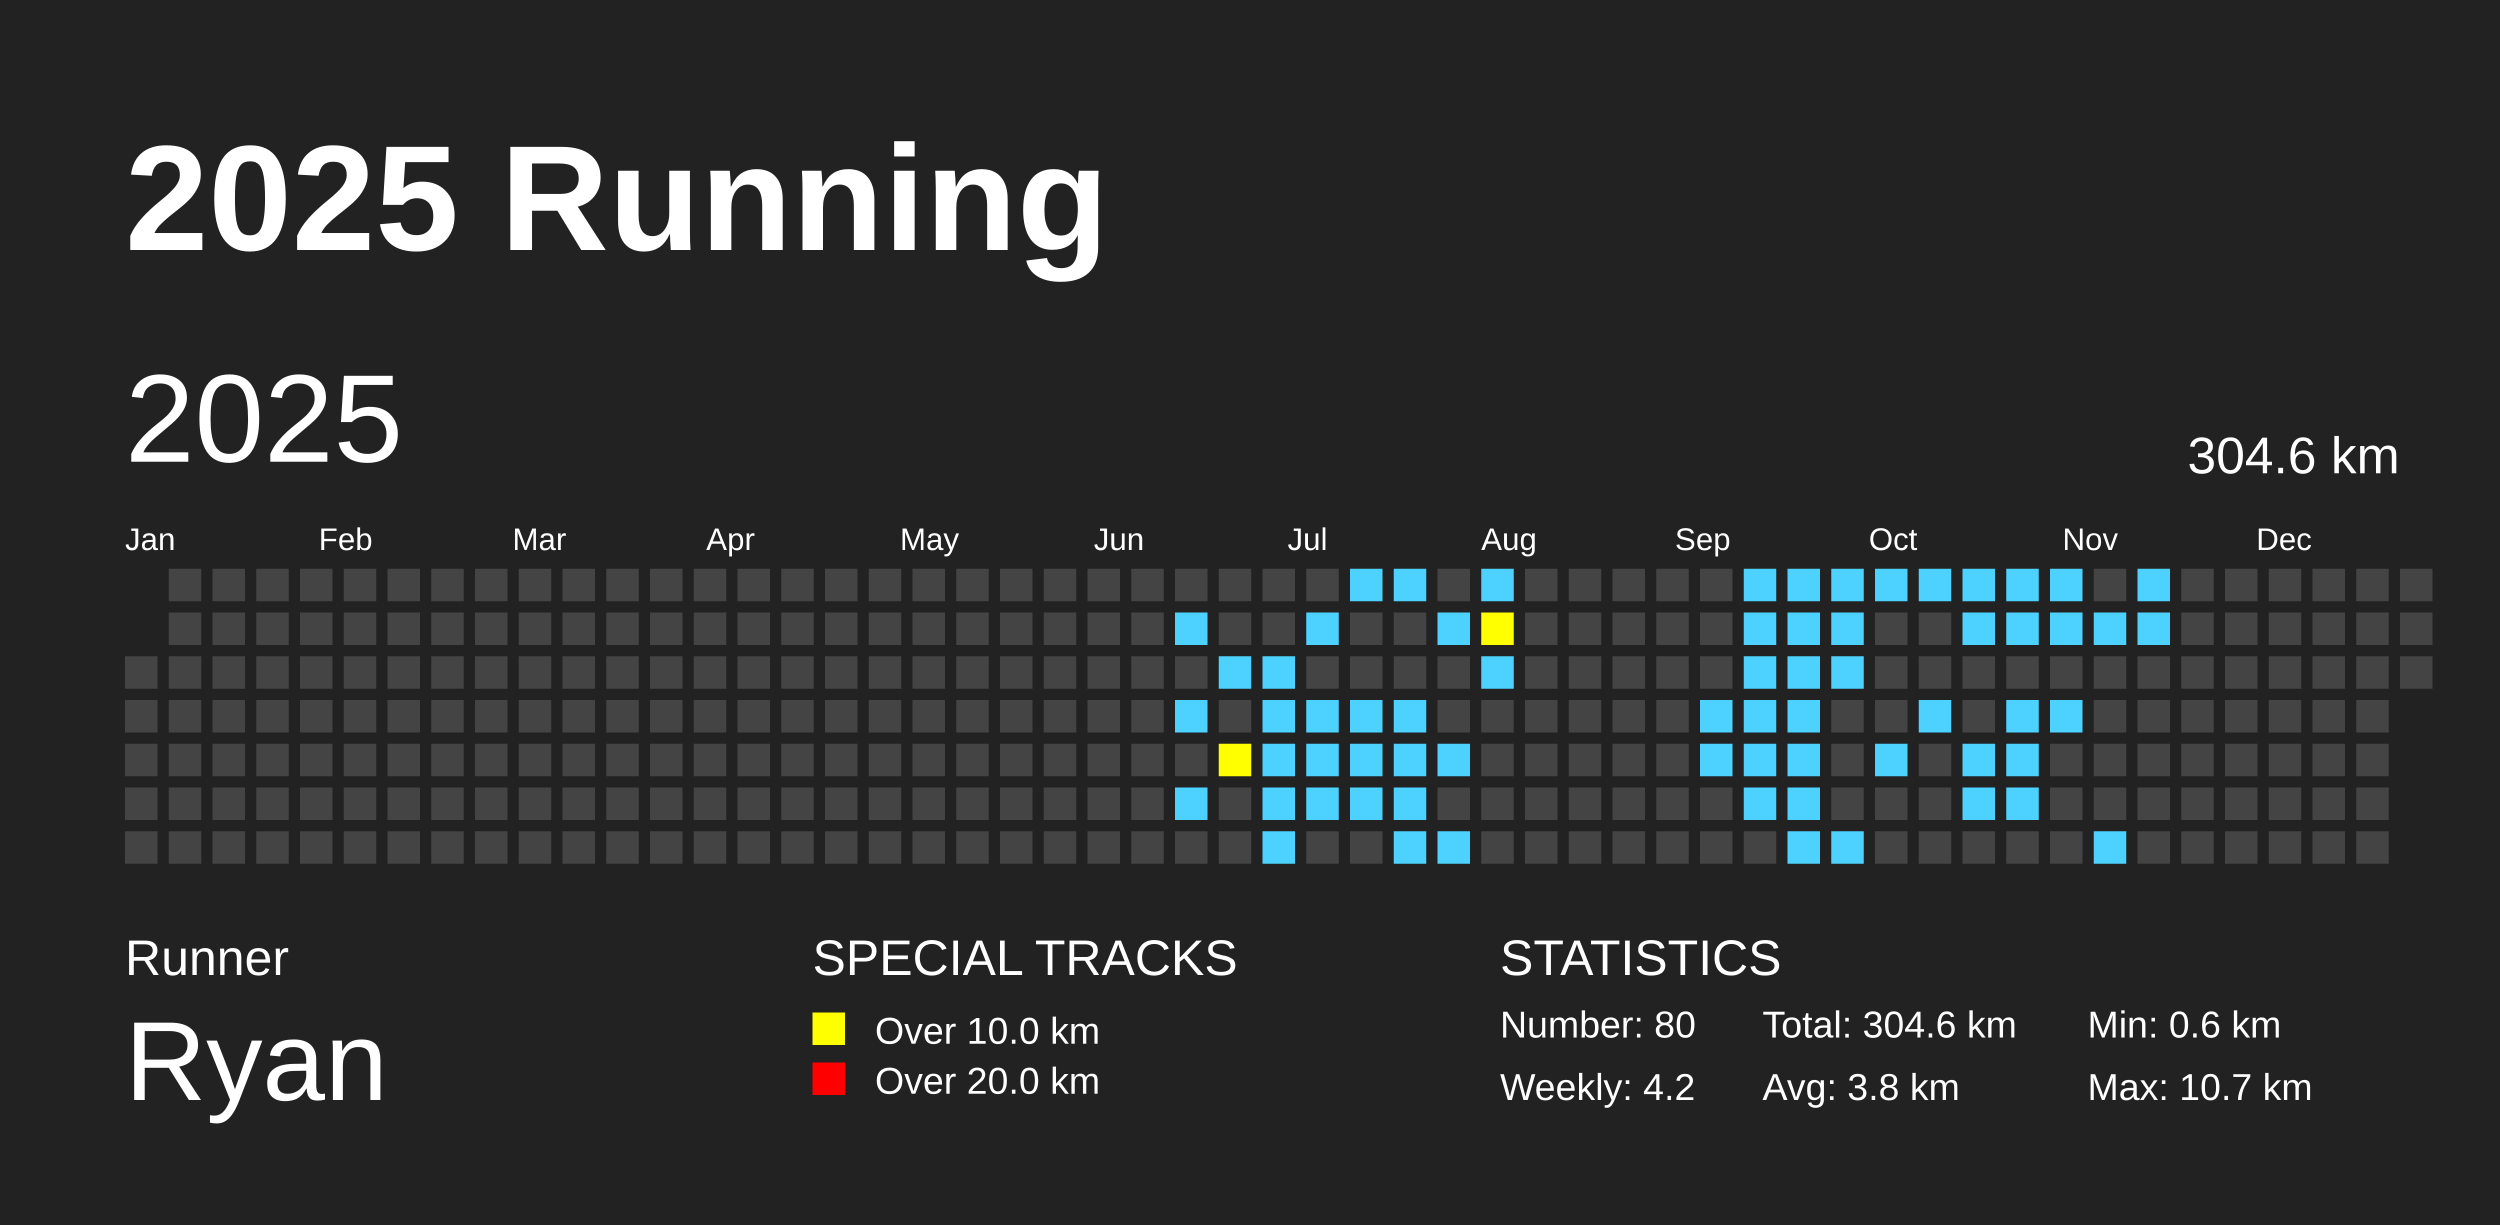
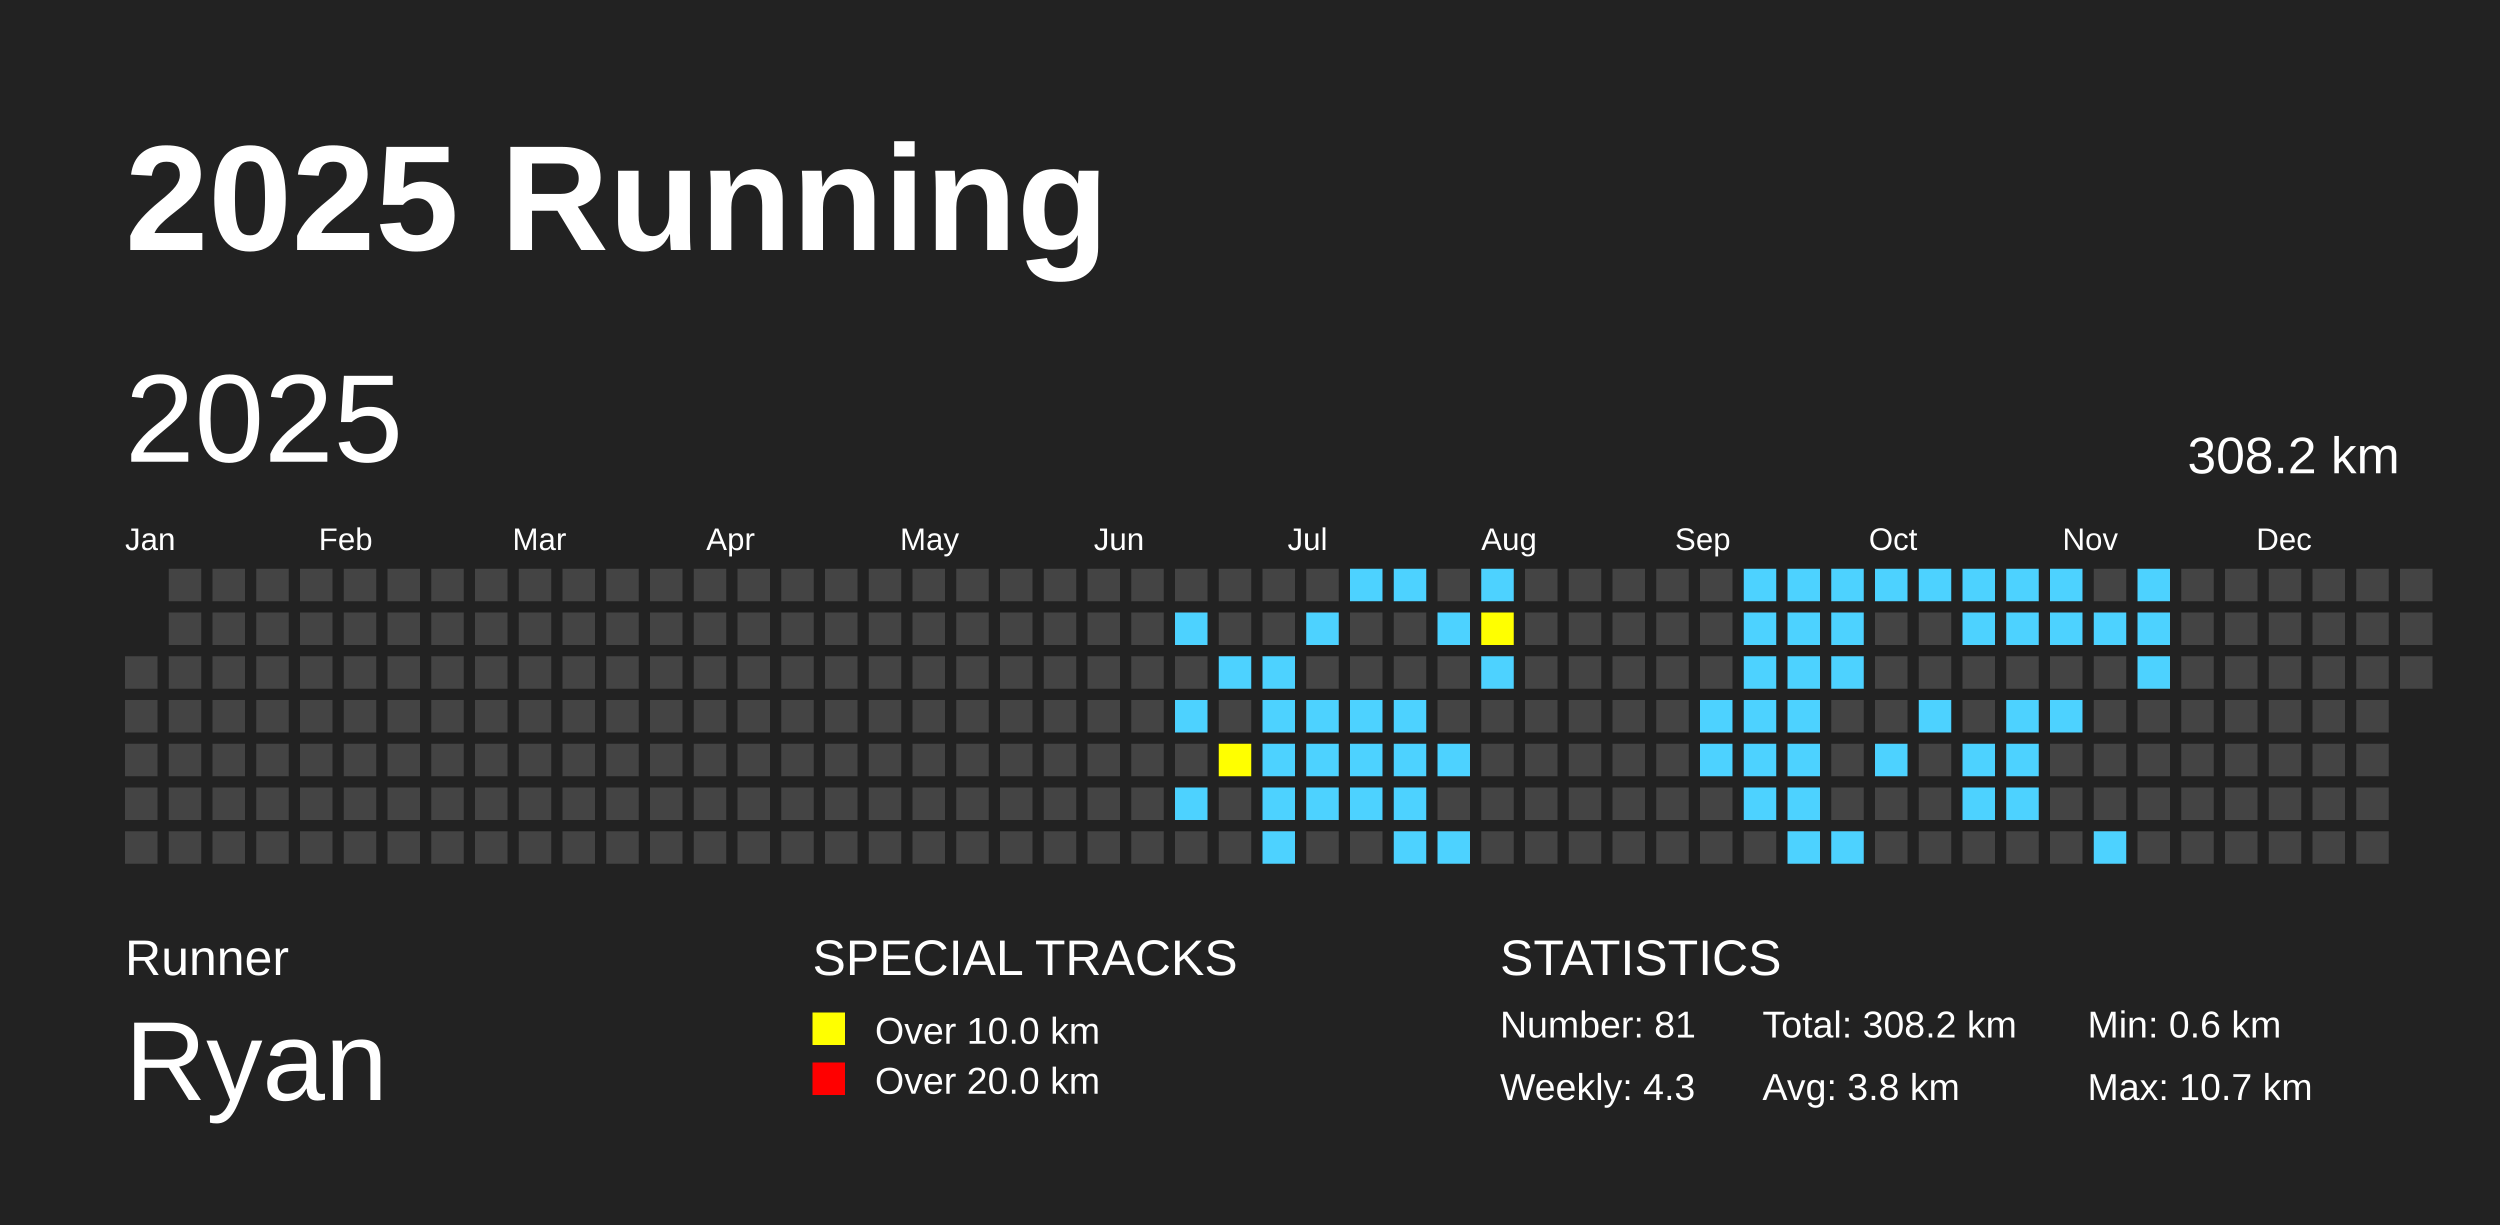
<svg xmlns="http://www.w3.org/2000/svg" baseProfile="full" height="98mm" version="1.1" viewBox="0,0,200,98" width="200mm">
  <defs />
  <rect fill="#222222" height="98" width="200" x="0" y="0" />
  <text fill="#FFFFFF" style="font-size:12px; font-family:Arial; font-weight:bold;" x="10" y="20">2025 Running</text>
  <text fill="#FFFFFF" style="font-size:4px; font-family:Arial" x="10" y="78">Runner</text>
  <text fill="#FFFFFF" style="font-size:9px; font-family:Arial" x="10" y="88">Ryan</text>
  <text fill="#FFFFFF" style="font-size:4px; font-family:Arial" x="65" y="78">SPECIAL TRACKS</text>
  <rect fill="yellow" height="2.6" width="2.6" x="65" y="81" />
  <text fill="#FFFFFF" style="font-size:3px; font-family:Arial" x="70" y="83.5">Over 10.0 km</text>
  <rect fill="red" height="2.6" width="2.6" x="65" y="85" />
  <text fill="#FFFFFF" style="font-size:3px; font-family:Arial" x="70" y="87.5">Over 20.0 km</text>
  <text fill="#FFFFFF" style="font-size:4px; font-family:Arial" x="120" y="78">STATISTICS</text>
-   <text fill="#FFFFFF" style="font-size:3px; font-family:Arial" x="120" y="83">Number: 80</text>
-   <text fill="#FFFFFF" style="font-size:3px; font-family:Arial" x="120" y="88">Weekly: 4.2</text>
-   <text fill="#FFFFFF" style="font-size:3px; font-family:Arial" x="141" y="83">Total: 304.6 km</text>
+   <text fill="#FFFFFF" style="font-size:3px; font-family:Arial" x="120" y="83">Number: 81</text>
+   <text fill="#FFFFFF" style="font-size:3px; font-family:Arial" x="120" y="88">Weekly: 4.3</text>
+   <text fill="#FFFFFF" style="font-size:3px; font-family:Arial" x="141" y="83">Total: 308.2 km</text>
  <text fill="#FFFFFF" style="font-size:3px; font-family:Arial" x="141" y="88">Avg: 3.8 km</text>
  <text fill="#FFFFFF" style="font-size:3px; font-family:Arial" x="167" y="83">Min: 0.6 km</text>
  <text fill="#FFFFFF" style="font-size:3px; font-family:Arial" x="167" y="88">Max: 10.7 km</text>
  <text dominant-baseline="hanging" fill="#FFFFFF" style="font-size:10.0px; font-family:Arial;" x="10" y="30">2025</text>
-   <text dominant-baseline="hanging" fill="#FFFFFF" style="font-size:4.125px; font-family:Arial;" x="175" y="35">304.6 km</text>
+   <text dominant-baseline="hanging" fill="#FFFFFF" style="font-size:4.125px; font-family:Arial;" x="175" y="35">308.2 km</text>
  <text fill="#FFFFFF" style="font-size:2.5px; font-family:Arial" x="10.0" y="44">Jan</text>
  <text fill="#FFFFFF" style="font-size:2.5px; font-family:Arial" x="25.5" y="44">Feb</text>
  <text fill="#FFFFFF" style="font-size:2.5px; font-family:Arial" x="41.0" y="44">Mar</text>
  <text fill="#FFFFFF" style="font-size:2.5px; font-family:Arial" x="56.5" y="44">Apr</text>
  <text fill="#FFFFFF" style="font-size:2.5px; font-family:Arial" x="72.0" y="44">May</text>
  <text fill="#FFFFFF" style="font-size:2.5px; font-family:Arial" x="87.5" y="44">Jun</text>
  <text fill="#FFFFFF" style="font-size:2.5px; font-family:Arial" x="103.0" y="44">Jul</text>
  <text fill="#FFFFFF" style="font-size:2.5px; font-family:Arial" x="118.5" y="44">Aug</text>
  <text fill="#FFFFFF" style="font-size:2.5px; font-family:Arial" x="134.0" y="44">Sep</text>
  <text fill="#FFFFFF" style="font-size:2.5px; font-family:Arial" x="149.5" y="44">Oct</text>
  <text fill="#FFFFFF" style="font-size:2.5px; font-family:Arial" x="165.0" y="44">Nov</text>
  <text fill="#FFFFFF" style="font-size:2.5px; font-family:Arial" x="180.5" y="44">Dec</text>
  <rect fill="#444444" height="2.6" width="2.6" x="10.0" y="52.5" />
  <rect fill="#444444" height="2.6" width="2.6" x="10.0" y="56.0" />
  <rect fill="#444444" height="2.6" width="2.6" x="10.0" y="59.5" />
  <rect fill="#444444" height="2.6" width="2.6" x="10.0" y="63.0" />
  <rect fill="#444444" height="2.6" width="2.6" x="10.0" y="66.5" />
  <rect fill="#444444" height="2.6" width="2.6" x="13.5" y="45.5" />
  <rect fill="#444444" height="2.6" width="2.6" x="13.5" y="49.0" />
  <rect fill="#444444" height="2.6" width="2.6" x="13.5" y="52.5" />
  <rect fill="#444444" height="2.6" width="2.6" x="13.5" y="56.0" />
  <rect fill="#444444" height="2.6" width="2.6" x="13.5" y="59.5" />
  <rect fill="#444444" height="2.6" width="2.6" x="13.5" y="63.0" />
  <rect fill="#444444" height="2.6" width="2.6" x="13.5" y="66.5" />
  <rect fill="#444444" height="2.6" width="2.6" x="17.0" y="45.5" />
  <rect fill="#444444" height="2.6" width="2.6" x="17.0" y="49.0" />
  <rect fill="#444444" height="2.6" width="2.6" x="17.0" y="52.5" />
  <rect fill="#444444" height="2.6" width="2.6" x="17.0" y="56.0" />
  <rect fill="#444444" height="2.6" width="2.6" x="17.0" y="59.5" />
  <rect fill="#444444" height="2.6" width="2.6" x="17.0" y="63.0" />
  <rect fill="#444444" height="2.6" width="2.6" x="17.0" y="66.5" />
  <rect fill="#444444" height="2.6" width="2.6" x="20.5" y="45.5" />
  <rect fill="#444444" height="2.6" width="2.6" x="20.5" y="49.0" />
  <rect fill="#444444" height="2.6" width="2.6" x="20.5" y="52.5" />
  <rect fill="#444444" height="2.6" width="2.6" x="20.5" y="56.0" />
  <rect fill="#444444" height="2.6" width="2.6" x="20.5" y="59.5" />
  <rect fill="#444444" height="2.6" width="2.6" x="20.5" y="63.0" />
  <rect fill="#444444" height="2.6" width="2.6" x="20.5" y="66.5" />
  <rect fill="#444444" height="2.6" width="2.6" x="24.0" y="45.5" />
  <rect fill="#444444" height="2.6" width="2.6" x="24.0" y="49.0" />
  <rect fill="#444444" height="2.6" width="2.6" x="24.0" y="52.5" />
  <rect fill="#444444" height="2.6" width="2.6" x="24.0" y="56.0" />
  <rect fill="#444444" height="2.6" width="2.6" x="24.0" y="59.5" />
  <rect fill="#444444" height="2.6" width="2.6" x="24.0" y="63.0" />
  <rect fill="#444444" height="2.6" width="2.6" x="24.0" y="66.5" />
  <rect fill="#444444" height="2.6" width="2.6" x="27.5" y="45.5" />
  <rect fill="#444444" height="2.6" width="2.6" x="27.5" y="49.0" />
  <rect fill="#444444" height="2.6" width="2.6" x="27.5" y="52.5" />
  <rect fill="#444444" height="2.6" width="2.6" x="27.5" y="56.0" />
  <rect fill="#444444" height="2.6" width="2.6" x="27.5" y="59.5" />
  <rect fill="#444444" height="2.6" width="2.6" x="27.5" y="63.0" />
  <rect fill="#444444" height="2.6" width="2.6" x="27.5" y="66.5" />
  <rect fill="#444444" height="2.6" width="2.6" x="31.0" y="45.5" />
  <rect fill="#444444" height="2.6" width="2.6" x="31.0" y="49.0" />
  <rect fill="#444444" height="2.6" width="2.6" x="31.0" y="52.5" />
  <rect fill="#444444" height="2.6" width="2.6" x="31.0" y="56.0" />
  <rect fill="#444444" height="2.6" width="2.6" x="31.0" y="59.5" />
  <rect fill="#444444" height="2.6" width="2.6" x="31.0" y="63.0" />
  <rect fill="#444444" height="2.6" width="2.6" x="31.0" y="66.5" />
  <rect fill="#444444" height="2.6" width="2.6" x="34.5" y="45.5" />
  <rect fill="#444444" height="2.6" width="2.6" x="34.5" y="49.0" />
  <rect fill="#444444" height="2.6" width="2.6" x="34.5" y="52.5" />
  <rect fill="#444444" height="2.6" width="2.6" x="34.5" y="56.0" />
  <rect fill="#444444" height="2.6" width="2.6" x="34.5" y="59.5" />
  <rect fill="#444444" height="2.6" width="2.6" x="34.5" y="63.0" />
  <rect fill="#444444" height="2.6" width="2.6" x="34.5" y="66.5" />
  <rect fill="#444444" height="2.6" width="2.6" x="38.0" y="45.5" />
  <rect fill="#444444" height="2.6" width="2.6" x="38.0" y="49.0" />
  <rect fill="#444444" height="2.6" width="2.6" x="38.0" y="52.5" />
  <rect fill="#444444" height="2.6" width="2.6" x="38.0" y="56.0" />
  <rect fill="#444444" height="2.6" width="2.6" x="38.0" y="59.5" />
  <rect fill="#444444" height="2.6" width="2.6" x="38.0" y="63.0" />
  <rect fill="#444444" height="2.6" width="2.6" x="38.0" y="66.5" />
  <rect fill="#444444" height="2.6" width="2.6" x="41.5" y="45.5" />
  <rect fill="#444444" height="2.6" width="2.6" x="41.5" y="49.0" />
  <rect fill="#444444" height="2.6" width="2.6" x="41.5" y="52.5" />
  <rect fill="#444444" height="2.6" width="2.6" x="41.5" y="56.0" />
  <rect fill="#444444" height="2.6" width="2.6" x="41.5" y="59.5" />
  <rect fill="#444444" height="2.6" width="2.6" x="41.5" y="63.0" />
  <rect fill="#444444" height="2.6" width="2.6" x="41.5" y="66.5" />
  <rect fill="#444444" height="2.6" width="2.6" x="45.0" y="45.5" />
  <rect fill="#444444" height="2.6" width="2.6" x="45.0" y="49.0" />
  <rect fill="#444444" height="2.6" width="2.6" x="45.0" y="52.5" />
  <rect fill="#444444" height="2.6" width="2.6" x="45.0" y="56.0" />
  <rect fill="#444444" height="2.6" width="2.6" x="45.0" y="59.5" />
  <rect fill="#444444" height="2.6" width="2.6" x="45.0" y="63.0" />
  <rect fill="#444444" height="2.6" width="2.6" x="45.0" y="66.5" />
  <rect fill="#444444" height="2.6" width="2.6" x="48.5" y="45.5" />
  <rect fill="#444444" height="2.6" width="2.6" x="48.5" y="49.0" />
  <rect fill="#444444" height="2.6" width="2.6" x="48.5" y="52.5" />
  <rect fill="#444444" height="2.6" width="2.6" x="48.5" y="56.0" />
  <rect fill="#444444" height="2.6" width="2.6" x="48.5" y="59.5" />
  <rect fill="#444444" height="2.6" width="2.6" x="48.5" y="63.0" />
  <rect fill="#444444" height="2.6" width="2.6" x="48.5" y="66.5" />
  <rect fill="#444444" height="2.6" width="2.6" x="52.0" y="45.5" />
  <rect fill="#444444" height="2.6" width="2.6" x="52.0" y="49.0" />
  <rect fill="#444444" height="2.6" width="2.6" x="52.0" y="52.5" />
  <rect fill="#444444" height="2.6" width="2.6" x="52.0" y="56.0" />
  <rect fill="#444444" height="2.6" width="2.6" x="52.0" y="59.5" />
  <rect fill="#444444" height="2.6" width="2.6" x="52.0" y="63.0" />
  <rect fill="#444444" height="2.6" width="2.6" x="52.0" y="66.5" />
  <rect fill="#444444" height="2.6" width="2.6" x="55.5" y="45.5" />
  <rect fill="#444444" height="2.6" width="2.6" x="55.5" y="49.0" />
  <rect fill="#444444" height="2.6" width="2.6" x="55.5" y="52.5" />
  <rect fill="#444444" height="2.6" width="2.6" x="55.5" y="56.0" />
  <rect fill="#444444" height="2.6" width="2.6" x="55.5" y="59.5" />
  <rect fill="#444444" height="2.6" width="2.6" x="55.5" y="63.0" />
  <rect fill="#444444" height="2.6" width="2.6" x="55.5" y="66.5" />
  <rect fill="#444444" height="2.6" width="2.6" x="59.0" y="45.5" />
  <rect fill="#444444" height="2.6" width="2.6" x="59.0" y="49.0" />
  <rect fill="#444444" height="2.6" width="2.6" x="59.0" y="52.5" />
  <rect fill="#444444" height="2.6" width="2.6" x="59.0" y="56.0" />
  <rect fill="#444444" height="2.6" width="2.6" x="59.0" y="59.5" />
  <rect fill="#444444" height="2.6" width="2.6" x="59.0" y="63.0" />
  <rect fill="#444444" height="2.6" width="2.6" x="59.0" y="66.5" />
  <rect fill="#444444" height="2.6" width="2.6" x="62.5" y="45.5" />
  <rect fill="#444444" height="2.6" width="2.6" x="62.5" y="49.0" />
  <rect fill="#444444" height="2.6" width="2.6" x="62.5" y="52.5" />
  <rect fill="#444444" height="2.6" width="2.6" x="62.5" y="56.0" />
  <rect fill="#444444" height="2.6" width="2.6" x="62.5" y="59.5" />
  <rect fill="#444444" height="2.6" width="2.6" x="62.5" y="63.0" />
  <rect fill="#444444" height="2.6" width="2.6" x="62.5" y="66.5" />
  <rect fill="#444444" height="2.6" width="2.6" x="66.0" y="45.5" />
  <rect fill="#444444" height="2.6" width="2.6" x="66.0" y="49.0" />
  <rect fill="#444444" height="2.6" width="2.6" x="66.0" y="52.5" />
  <rect fill="#444444" height="2.6" width="2.6" x="66.0" y="56.0" />
  <rect fill="#444444" height="2.6" width="2.6" x="66.0" y="59.5" />
  <rect fill="#444444" height="2.6" width="2.6" x="66.0" y="63.0" />
  <rect fill="#444444" height="2.6" width="2.6" x="66.0" y="66.5" />
  <rect fill="#444444" height="2.6" width="2.6" x="69.5" y="45.5" />
  <rect fill="#444444" height="2.6" width="2.6" x="69.5" y="49.0" />
  <rect fill="#444444" height="2.6" width="2.6" x="69.5" y="52.5" />
  <rect fill="#444444" height="2.6" width="2.6" x="69.5" y="56.0" />
  <rect fill="#444444" height="2.6" width="2.6" x="69.5" y="59.5" />
  <rect fill="#444444" height="2.6" width="2.6" x="69.5" y="63.0" />
  <rect fill="#444444" height="2.6" width="2.6" x="69.5" y="66.5" />
  <rect fill="#444444" height="2.6" width="2.6" x="73.0" y="45.5" />
  <rect fill="#444444" height="2.6" width="2.6" x="73.0" y="49.0" />
  <rect fill="#444444" height="2.6" width="2.6" x="73.0" y="52.5" />
  <rect fill="#444444" height="2.6" width="2.6" x="73.0" y="56.0" />
  <rect fill="#444444" height="2.6" width="2.6" x="73.0" y="59.5" />
  <rect fill="#444444" height="2.6" width="2.6" x="73.0" y="63.0" />
  <rect fill="#444444" height="2.6" width="2.6" x="73.0" y="66.5" />
  <rect fill="#444444" height="2.6" width="2.6" x="76.5" y="45.5" />
  <rect fill="#444444" height="2.6" width="2.6" x="76.5" y="49.0" />
  <rect fill="#444444" height="2.6" width="2.6" x="76.5" y="52.5" />
  <rect fill="#444444" height="2.6" width="2.6" x="76.5" y="56.0" />
  <rect fill="#444444" height="2.6" width="2.6" x="76.5" y="59.5" />
  <rect fill="#444444" height="2.6" width="2.6" x="76.5" y="63.0" />
  <rect fill="#444444" height="2.6" width="2.6" x="76.5" y="66.5" />
  <rect fill="#444444" height="2.6" width="2.6" x="80.0" y="45.5" />
  <rect fill="#444444" height="2.6" width="2.6" x="80.0" y="49.0" />
  <rect fill="#444444" height="2.6" width="2.6" x="80.0" y="52.5" />
  <rect fill="#444444" height="2.6" width="2.6" x="80.0" y="56.0" />
  <rect fill="#444444" height="2.6" width="2.6" x="80.0" y="59.5" />
  <rect fill="#444444" height="2.6" width="2.6" x="80.0" y="63.0" />
  <rect fill="#444444" height="2.6" width="2.6" x="80.0" y="66.5" />
  <rect fill="#444444" height="2.6" width="2.6" x="83.5" y="45.5" />
  <rect fill="#444444" height="2.6" width="2.6" x="83.5" y="49.0" />
  <rect fill="#444444" height="2.6" width="2.6" x="83.5" y="52.5" />
  <rect fill="#444444" height="2.6" width="2.6" x="83.5" y="56.0" />
  <rect fill="#444444" height="2.6" width="2.6" x="83.5" y="59.5" />
  <rect fill="#444444" height="2.6" width="2.6" x="83.5" y="63.0" />
  <rect fill="#444444" height="2.6" width="2.6" x="83.5" y="66.5" />
  <rect fill="#444444" height="2.6" width="2.6" x="87.0" y="45.5" />
  <rect fill="#444444" height="2.6" width="2.6" x="87.0" y="49.0" />
  <rect fill="#444444" height="2.6" width="2.6" x="87.0" y="52.5" />
  <rect fill="#444444" height="2.6" width="2.6" x="87.0" y="56.0" />
  <rect fill="#444444" height="2.6" width="2.6" x="87.0" y="59.5" />
  <rect fill="#444444" height="2.6" width="2.6" x="87.0" y="63.0" />
  <rect fill="#444444" height="2.6" width="2.6" x="87.0" y="66.5" />
  <rect fill="#444444" height="2.6" width="2.6" x="90.5" y="45.5" />
  <rect fill="#444444" height="2.6" width="2.6" x="90.5" y="49.0" />
  <rect fill="#444444" height="2.6" width="2.6" x="90.5" y="52.5" />
  <rect fill="#444444" height="2.6" width="2.6" x="90.5" y="56.0" />
  <rect fill="#444444" height="2.6" width="2.6" x="90.5" y="59.5" />
  <rect fill="#444444" height="2.6" width="2.6" x="90.5" y="63.0" />
  <rect fill="#444444" height="2.6" width="2.6" x="90.5" y="66.5" />
  <rect fill="#444444" height="2.6" width="2.6" x="94.0" y="45.5" />
  <rect fill="#4DD2FF" height="2.6" width="2.6" x="94.0" y="49.0" />
  <rect fill="#444444" height="2.6" width="2.6" x="94.0" y="52.5" />
  <rect fill="#4DD2FF" height="2.6" width="2.6" x="94.0" y="56.0" />
  <rect fill="#444444" height="2.6" width="2.6" x="94.0" y="59.5" />
  <rect fill="#4DD2FF" height="2.6" width="2.6" x="94.0" y="63.0" />
  <rect fill="#444444" height="2.6" width="2.6" x="94.0" y="66.5" />
  <rect fill="#444444" height="2.6" width="2.6" x="97.5" y="45.5" />
  <rect fill="#444444" height="2.6" width="2.6" x="97.5" y="49.0" />
  <rect fill="#4DD2FF" height="2.6" width="2.6" x="97.5" y="52.5" />
  <rect fill="#444444" height="2.6" width="2.6" x="97.5" y="56.0" />
  <rect fill="yellow" height="2.6" width="2.6" x="97.5" y="59.5" />
  <rect fill="#444444" height="2.6" width="2.6" x="97.5" y="63.0" />
  <rect fill="#444444" height="2.6" width="2.6" x="97.5" y="66.5" />
  <rect fill="#444444" height="2.6" width="2.6" x="101.0" y="45.5" />
  <rect fill="#444444" height="2.6" width="2.6" x="101.0" y="49.0" />
  <rect fill="#4DD2FF" height="2.6" width="2.6" x="101.0" y="52.5" />
  <rect fill="#4DD2FF" height="2.6" width="2.6" x="101.0" y="56.0" />
  <rect fill="#4DD2FF" height="2.6" width="2.6" x="101.0" y="59.5" />
  <rect fill="#4DD2FF" height="2.6" width="2.6" x="101.0" y="63.0" />
  <rect fill="#4DD2FF" height="2.6" width="2.6" x="101.0" y="66.5" />
  <rect fill="#444444" height="2.6" width="2.6" x="104.5" y="45.5" />
  <rect fill="#4DD2FF" height="2.6" width="2.6" x="104.5" y="49.0" />
  <rect fill="#444444" height="2.6" width="2.6" x="104.5" y="52.5" />
  <rect fill="#4DD2FF" height="2.6" width="2.6" x="104.5" y="56.0" />
  <rect fill="#4DD2FF" height="2.6" width="2.6" x="104.5" y="59.5" />
  <rect fill="#4DD2FF" height="2.6" width="2.6" x="104.5" y="63.0" />
  <rect fill="#444444" height="2.6" width="2.6" x="104.5" y="66.5" />
  <rect fill="#4DD2FF" height="2.6" width="2.6" x="108.0" y="45.5" />
  <rect fill="#444444" height="2.6" width="2.6" x="108.0" y="49.0" />
  <rect fill="#444444" height="2.6" width="2.6" x="108.0" y="52.5" />
  <rect fill="#4DD2FF" height="2.6" width="2.6" x="108.0" y="56.0" />
  <rect fill="#4DD2FF" height="2.6" width="2.6" x="108.0" y="59.5" />
  <rect fill="#4DD2FF" height="2.6" width="2.6" x="108.0" y="63.0" />
  <rect fill="#444444" height="2.6" width="2.6" x="108.0" y="66.5" />
  <rect fill="#4DD2FF" height="2.6" width="2.6" x="111.5" y="45.5" />
  <rect fill="#444444" height="2.6" width="2.6" x="111.5" y="49.0" />
  <rect fill="#444444" height="2.6" width="2.6" x="111.5" y="52.5" />
  <rect fill="#4DD2FF" height="2.6" width="2.6" x="111.5" y="56.0" />
  <rect fill="#4DD2FF" height="2.6" width="2.6" x="111.5" y="59.5" />
  <rect fill="#4DD2FF" height="2.6" width="2.6" x="111.5" y="63.0" />
  <rect fill="#4DD2FF" height="2.6" width="2.6" x="111.5" y="66.5" />
  <rect fill="#444444" height="2.6" width="2.6" x="115.0" y="45.5" />
  <rect fill="#4DD2FF" height="2.6" width="2.6" x="115.0" y="49.0" />
  <rect fill="#444444" height="2.6" width="2.6" x="115.0" y="52.5" />
  <rect fill="#444444" height="2.6" width="2.6" x="115.0" y="56.0" />
  <rect fill="#4DD2FF" height="2.6" width="2.6" x="115.0" y="59.5" />
  <rect fill="#444444" height="2.6" width="2.6" x="115.0" y="63.0" />
  <rect fill="#4DD2FF" height="2.6" width="2.6" x="115.0" y="66.5" />
  <rect fill="#4DD2FF" height="2.6" width="2.6" x="118.5" y="45.5" />
  <rect fill="yellow" height="2.6" width="2.6" x="118.5" y="49.0" />
  <rect fill="#4DD2FF" height="2.6" width="2.6" x="118.5" y="52.5" />
  <rect fill="#444444" height="2.6" width="2.6" x="118.5" y="56.0" />
  <rect fill="#444444" height="2.6" width="2.6" x="118.5" y="59.5" />
  <rect fill="#444444" height="2.6" width="2.6" x="118.5" y="63.0" />
  <rect fill="#444444" height="2.6" width="2.6" x="118.5" y="66.5" />
  <rect fill="#444444" height="2.6" width="2.6" x="122.0" y="45.5" />
  <rect fill="#444444" height="2.6" width="2.6" x="122.0" y="49.0" />
  <rect fill="#444444" height="2.6" width="2.6" x="122.0" y="52.5" />
  <rect fill="#444444" height="2.6" width="2.6" x="122.0" y="56.0" />
  <rect fill="#444444" height="2.6" width="2.6" x="122.0" y="59.5" />
  <rect fill="#444444" height="2.6" width="2.6" x="122.0" y="63.0" />
  <rect fill="#444444" height="2.6" width="2.6" x="122.0" y="66.5" />
  <rect fill="#444444" height="2.6" width="2.6" x="125.5" y="45.5" />
  <rect fill="#444444" height="2.6" width="2.6" x="125.5" y="49.0" />
  <rect fill="#444444" height="2.6" width="2.6" x="125.5" y="52.5" />
  <rect fill="#444444" height="2.6" width="2.6" x="125.5" y="56.0" />
  <rect fill="#444444" height="2.6" width="2.6" x="125.5" y="59.5" />
  <rect fill="#444444" height="2.6" width="2.6" x="125.5" y="63.0" />
  <rect fill="#444444" height="2.6" width="2.6" x="125.5" y="66.5" />
  <rect fill="#444444" height="2.6" width="2.6" x="129.0" y="45.5" />
  <rect fill="#444444" height="2.6" width="2.6" x="129.0" y="49.0" />
  <rect fill="#444444" height="2.6" width="2.6" x="129.0" y="52.5" />
  <rect fill="#444444" height="2.6" width="2.6" x="129.0" y="56.0" />
  <rect fill="#444444" height="2.6" width="2.6" x="129.0" y="59.5" />
  <rect fill="#444444" height="2.6" width="2.6" x="129.0" y="63.0" />
  <rect fill="#444444" height="2.6" width="2.6" x="129.0" y="66.5" />
  <rect fill="#444444" height="2.6" width="2.6" x="132.5" y="45.5" />
  <rect fill="#444444" height="2.6" width="2.6" x="132.5" y="49.0" />
  <rect fill="#444444" height="2.6" width="2.6" x="132.5" y="52.5" />
  <rect fill="#444444" height="2.6" width="2.6" x="132.5" y="56.0" />
  <rect fill="#444444" height="2.6" width="2.6" x="132.5" y="59.5" />
  <rect fill="#444444" height="2.6" width="2.6" x="132.5" y="63.0" />
  <rect fill="#444444" height="2.6" width="2.6" x="132.5" y="66.5" />
  <rect fill="#444444" height="2.6" width="2.6" x="136.0" y="45.5" />
  <rect fill="#444444" height="2.6" width="2.6" x="136.0" y="49.0" />
  <rect fill="#444444" height="2.6" width="2.6" x="136.0" y="52.5" />
  <rect fill="#4DD2FF" height="2.6" width="2.6" x="136.0" y="56.0" />
  <rect fill="#4DD2FF" height="2.6" width="2.6" x="136.0" y="59.5" />
  <rect fill="#444444" height="2.6" width="2.6" x="136.0" y="63.0" />
  <rect fill="#444444" height="2.6" width="2.6" x="136.0" y="66.5" />
  <rect fill="#4DD2FF" height="2.6" width="2.6" x="139.5" y="45.5" />
  <rect fill="#4DD2FF" height="2.6" width="2.6" x="139.5" y="49.0" />
  <rect fill="#4DD2FF" height="2.6" width="2.6" x="139.5" y="52.5" />
  <rect fill="#4DD2FF" height="2.6" width="2.6" x="139.5" y="56.0" />
  <rect fill="#4DD2FF" height="2.6" width="2.6" x="139.5" y="59.5" />
  <rect fill="#4DD2FF" height="2.6" width="2.6" x="139.5" y="63.0" />
  <rect fill="#444444" height="2.6" width="2.6" x="139.5" y="66.5" />
  <rect fill="#4DD2FF" height="2.6" width="2.6" x="143.0" y="45.5" />
  <rect fill="#4DD2FF" height="2.6" width="2.6" x="143.0" y="49.0" />
  <rect fill="#4DD2FF" height="2.6" width="2.6" x="143.0" y="52.5" />
  <rect fill="#4DD2FF" height="2.6" width="2.6" x="143.0" y="56.0" />
  <rect fill="#4DD2FF" height="2.6" width="2.6" x="143.0" y="59.5" />
  <rect fill="#4DD2FF" height="2.6" width="2.6" x="143.0" y="63.0" />
  <rect fill="#4DD2FF" height="2.6" width="2.6" x="143.0" y="66.5" />
  <rect fill="#4DD2FF" height="2.6" width="2.6" x="146.5" y="45.5" />
  <rect fill="#4DD2FF" height="2.6" width="2.6" x="146.5" y="49.0" />
  <rect fill="#4DD2FF" height="2.6" width="2.6" x="146.5" y="52.5" />
  <rect fill="#444444" height="2.6" width="2.6" x="146.5" y="56.0" />
  <rect fill="#444444" height="2.6" width="2.6" x="146.5" y="59.5" />
  <rect fill="#444444" height="2.6" width="2.6" x="146.5" y="63.0" />
  <rect fill="#4DD2FF" height="2.6" width="2.6" x="146.5" y="66.5" />
  <rect fill="#4DD2FF" height="2.6" width="2.6" x="150.0" y="45.5" />
  <rect fill="#444444" height="2.6" width="2.6" x="150.0" y="49.0" />
  <rect fill="#444444" height="2.6" width="2.6" x="150.0" y="52.5" />
  <rect fill="#444444" height="2.6" width="2.6" x="150.0" y="56.0" />
  <rect fill="#4DD2FF" height="2.6" width="2.6" x="150.0" y="59.5" />
  <rect fill="#444444" height="2.6" width="2.6" x="150.0" y="63.0" />
  <rect fill="#444444" height="2.6" width="2.6" x="150.0" y="66.5" />
  <rect fill="#4DD2FF" height="2.6" width="2.6" x="153.5" y="45.5" />
  <rect fill="#444444" height="2.6" width="2.6" x="153.5" y="49.0" />
  <rect fill="#444444" height="2.6" width="2.6" x="153.5" y="52.5" />
  <rect fill="#4DD2FF" height="2.6" width="2.6" x="153.5" y="56.0" />
  <rect fill="#444444" height="2.6" width="2.6" x="153.5" y="59.5" />
  <rect fill="#444444" height="2.6" width="2.6" x="153.5" y="63.0" />
  <rect fill="#444444" height="2.6" width="2.6" x="153.5" y="66.5" />
  <rect fill="#4DD2FF" height="2.6" width="2.6" x="157.0" y="45.5" />
  <rect fill="#4DD2FF" height="2.6" width="2.6" x="157.0" y="49.0" />
  <rect fill="#444444" height="2.6" width="2.6" x="157.0" y="52.5" />
  <rect fill="#444444" height="2.6" width="2.6" x="157.0" y="56.0" />
  <rect fill="#4DD2FF" height="2.6" width="2.6" x="157.0" y="59.5" />
  <rect fill="#4DD2FF" height="2.6" width="2.6" x="157.0" y="63.0" />
  <rect fill="#444444" height="2.6" width="2.6" x="157.0" y="66.5" />
  <rect fill="#4DD2FF" height="2.6" width="2.6" x="160.5" y="45.5" />
  <rect fill="#4DD2FF" height="2.6" width="2.6" x="160.5" y="49.0" />
  <rect fill="#444444" height="2.6" width="2.6" x="160.5" y="52.5" />
  <rect fill="#4DD2FF" height="2.6" width="2.6" x="160.5" y="56.0" />
  <rect fill="#4DD2FF" height="2.6" width="2.6" x="160.5" y="59.5" />
  <rect fill="#4DD2FF" height="2.6" width="2.6" x="160.5" y="63.0" />
  <rect fill="#444444" height="2.6" width="2.6" x="160.5" y="66.5" />
  <rect fill="#4DD2FF" height="2.6" width="2.6" x="164.0" y="45.5" />
  <rect fill="#4DD2FF" height="2.6" width="2.6" x="164.0" y="49.0" />
  <rect fill="#444444" height="2.6" width="2.6" x="164.0" y="52.5" />
  <rect fill="#4DD2FF" height="2.6" width="2.6" x="164.0" y="56.0" />
  <rect fill="#444444" height="2.6" width="2.6" x="164.0" y="59.5" />
  <rect fill="#444444" height="2.6" width="2.6" x="164.0" y="63.0" />
  <rect fill="#444444" height="2.6" width="2.6" x="164.0" y="66.5" />
  <rect fill="#444444" height="2.6" width="2.6" x="167.5" y="45.5" />
  <rect fill="#4DD2FF" height="2.6" width="2.6" x="167.5" y="49.0" />
  <rect fill="#444444" height="2.6" width="2.6" x="167.5" y="52.5" />
  <rect fill="#444444" height="2.6" width="2.6" x="167.5" y="56.0" />
  <rect fill="#444444" height="2.6" width="2.6" x="167.5" y="59.5" />
  <rect fill="#444444" height="2.6" width="2.6" x="167.5" y="63.0" />
  <rect fill="#4DD2FF" height="2.6" width="2.6" x="167.5" y="66.5" />
  <rect fill="#4DD2FF" height="2.6" width="2.6" x="171.0" y="45.5" />
  <rect fill="#4DD2FF" height="2.6" width="2.6" x="171.0" y="49.0" />
-   <rect fill="#444444" height="2.6" width="2.6" x="171.0" y="52.5" />
+   <rect fill="#4DD2FF" height="2.6" width="2.6" x="171.0" y="52.5" />
  <rect fill="#444444" height="2.6" width="2.6" x="171.0" y="56.0" />
  <rect fill="#444444" height="2.6" width="2.6" x="171.0" y="59.5" />
  <rect fill="#444444" height="2.6" width="2.6" x="171.0" y="63.0" />
  <rect fill="#444444" height="2.6" width="2.6" x="171.0" y="66.5" />
  <rect fill="#444444" height="2.6" width="2.6" x="174.5" y="45.5" />
  <rect fill="#444444" height="2.6" width="2.6" x="174.5" y="49.0" />
  <rect fill="#444444" height="2.6" width="2.6" x="174.5" y="52.5" />
  <rect fill="#444444" height="2.6" width="2.6" x="174.5" y="56.0" />
  <rect fill="#444444" height="2.6" width="2.6" x="174.5" y="59.5" />
  <rect fill="#444444" height="2.6" width="2.6" x="174.5" y="63.0" />
  <rect fill="#444444" height="2.6" width="2.6" x="174.5" y="66.5" />
  <rect fill="#444444" height="2.6" width="2.6" x="178.0" y="45.5" />
  <rect fill="#444444" height="2.6" width="2.6" x="178.0" y="49.0" />
  <rect fill="#444444" height="2.6" width="2.6" x="178.0" y="52.5" />
  <rect fill="#444444" height="2.6" width="2.6" x="178.0" y="56.0" />
  <rect fill="#444444" height="2.6" width="2.6" x="178.0" y="59.5" />
  <rect fill="#444444" height="2.6" width="2.6" x="178.0" y="63.0" />
  <rect fill="#444444" height="2.6" width="2.6" x="178.0" y="66.5" />
  <rect fill="#444444" height="2.6" width="2.6" x="181.5" y="45.5" />
  <rect fill="#444444" height="2.6" width="2.6" x="181.5" y="49.0" />
  <rect fill="#444444" height="2.6" width="2.6" x="181.5" y="52.5" />
  <rect fill="#444444" height="2.6" width="2.6" x="181.5" y="56.0" />
  <rect fill="#444444" height="2.6" width="2.6" x="181.5" y="59.5" />
  <rect fill="#444444" height="2.6" width="2.6" x="181.5" y="63.0" />
  <rect fill="#444444" height="2.6" width="2.6" x="181.5" y="66.5" />
  <rect fill="#444444" height="2.6" width="2.6" x="185.0" y="45.5" />
  <rect fill="#444444" height="2.6" width="2.6" x="185.0" y="49.0" />
  <rect fill="#444444" height="2.6" width="2.6" x="185.0" y="52.5" />
  <rect fill="#444444" height="2.6" width="2.6" x="185.0" y="56.0" />
  <rect fill="#444444" height="2.6" width="2.6" x="185.0" y="59.5" />
  <rect fill="#444444" height="2.6" width="2.6" x="185.0" y="63.0" />
  <rect fill="#444444" height="2.6" width="2.6" x="185.0" y="66.5" />
  <rect fill="#444444" height="2.6" width="2.6" x="188.5" y="45.5" />
  <rect fill="#444444" height="2.6" width="2.6" x="188.5" y="49.0" />
  <rect fill="#444444" height="2.6" width="2.6" x="188.5" y="52.5" />
  <rect fill="#444444" height="2.6" width="2.6" x="188.5" y="56.0" />
  <rect fill="#444444" height="2.6" width="2.6" x="188.5" y="59.5" />
  <rect fill="#444444" height="2.6" width="2.6" x="188.5" y="63.0" />
  <rect fill="#444444" height="2.6" width="2.6" x="188.5" y="66.5" />
  <rect fill="#444444" height="2.6" width="2.6" x="192.0" y="45.5" />
  <rect fill="#444444" height="2.6" width="2.6" x="192.0" y="49.0" />
  <rect fill="#444444" height="2.6" width="2.6" x="192.0" y="52.5" />
</svg>
